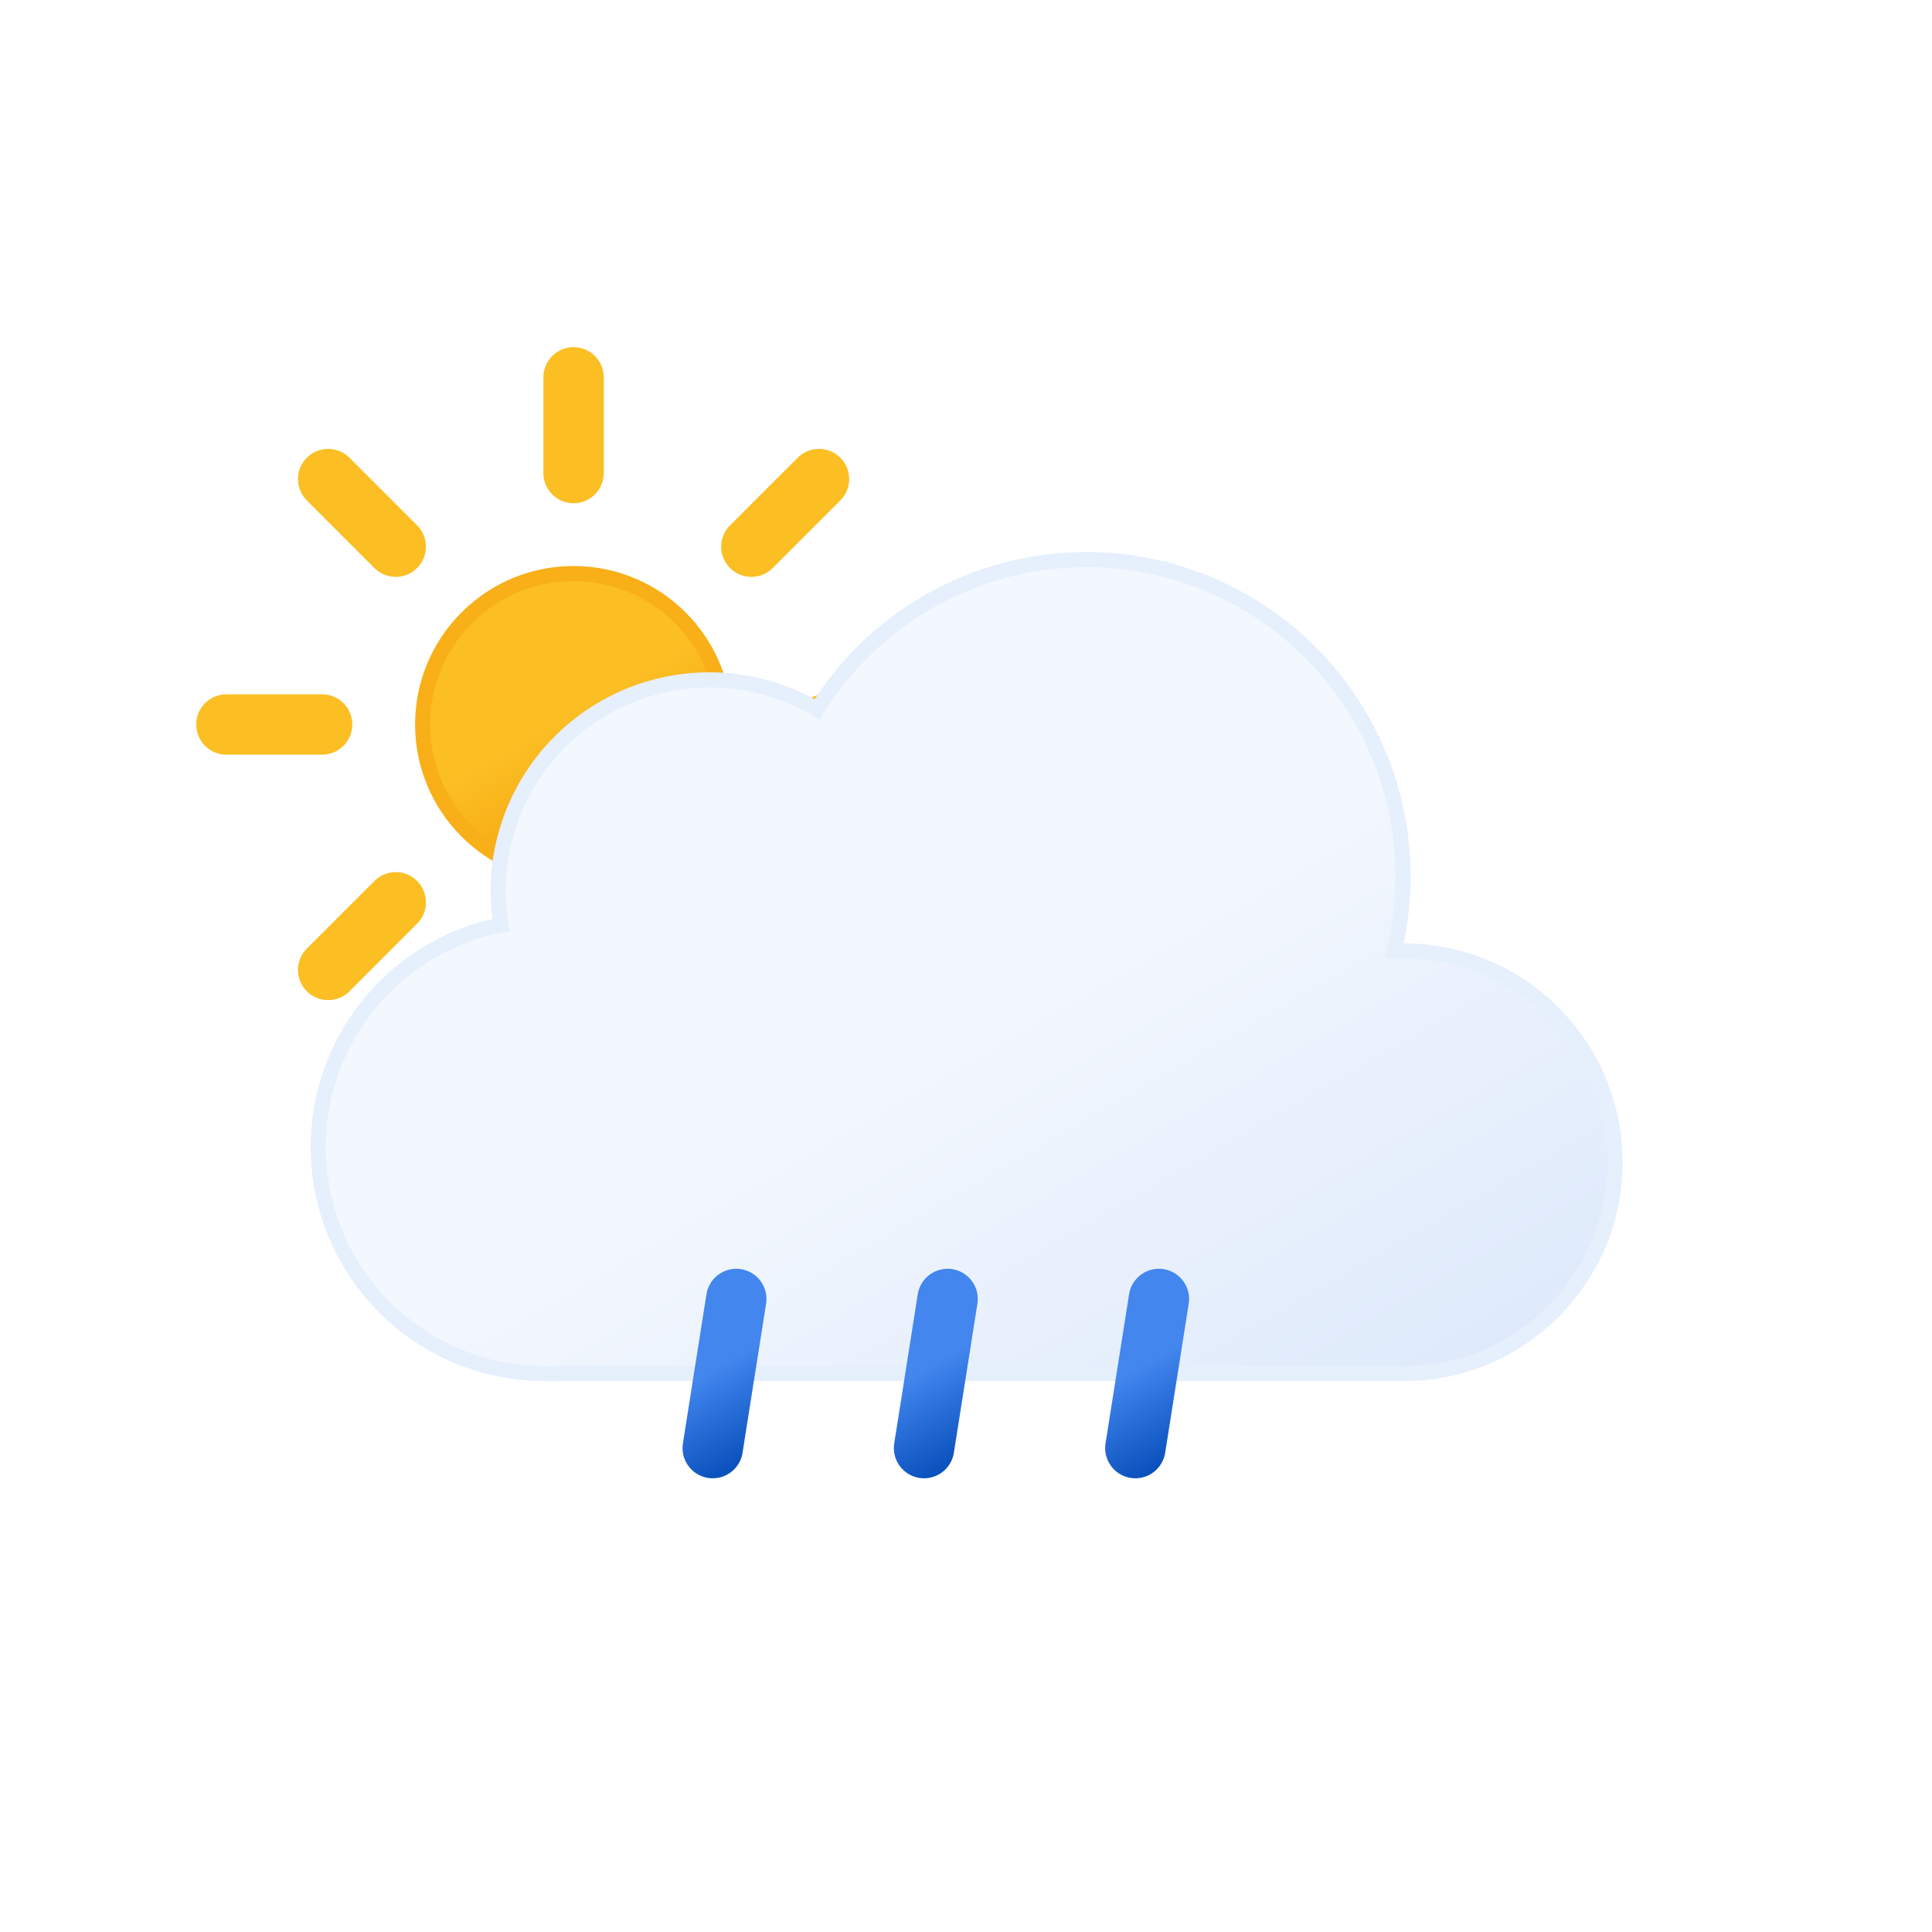
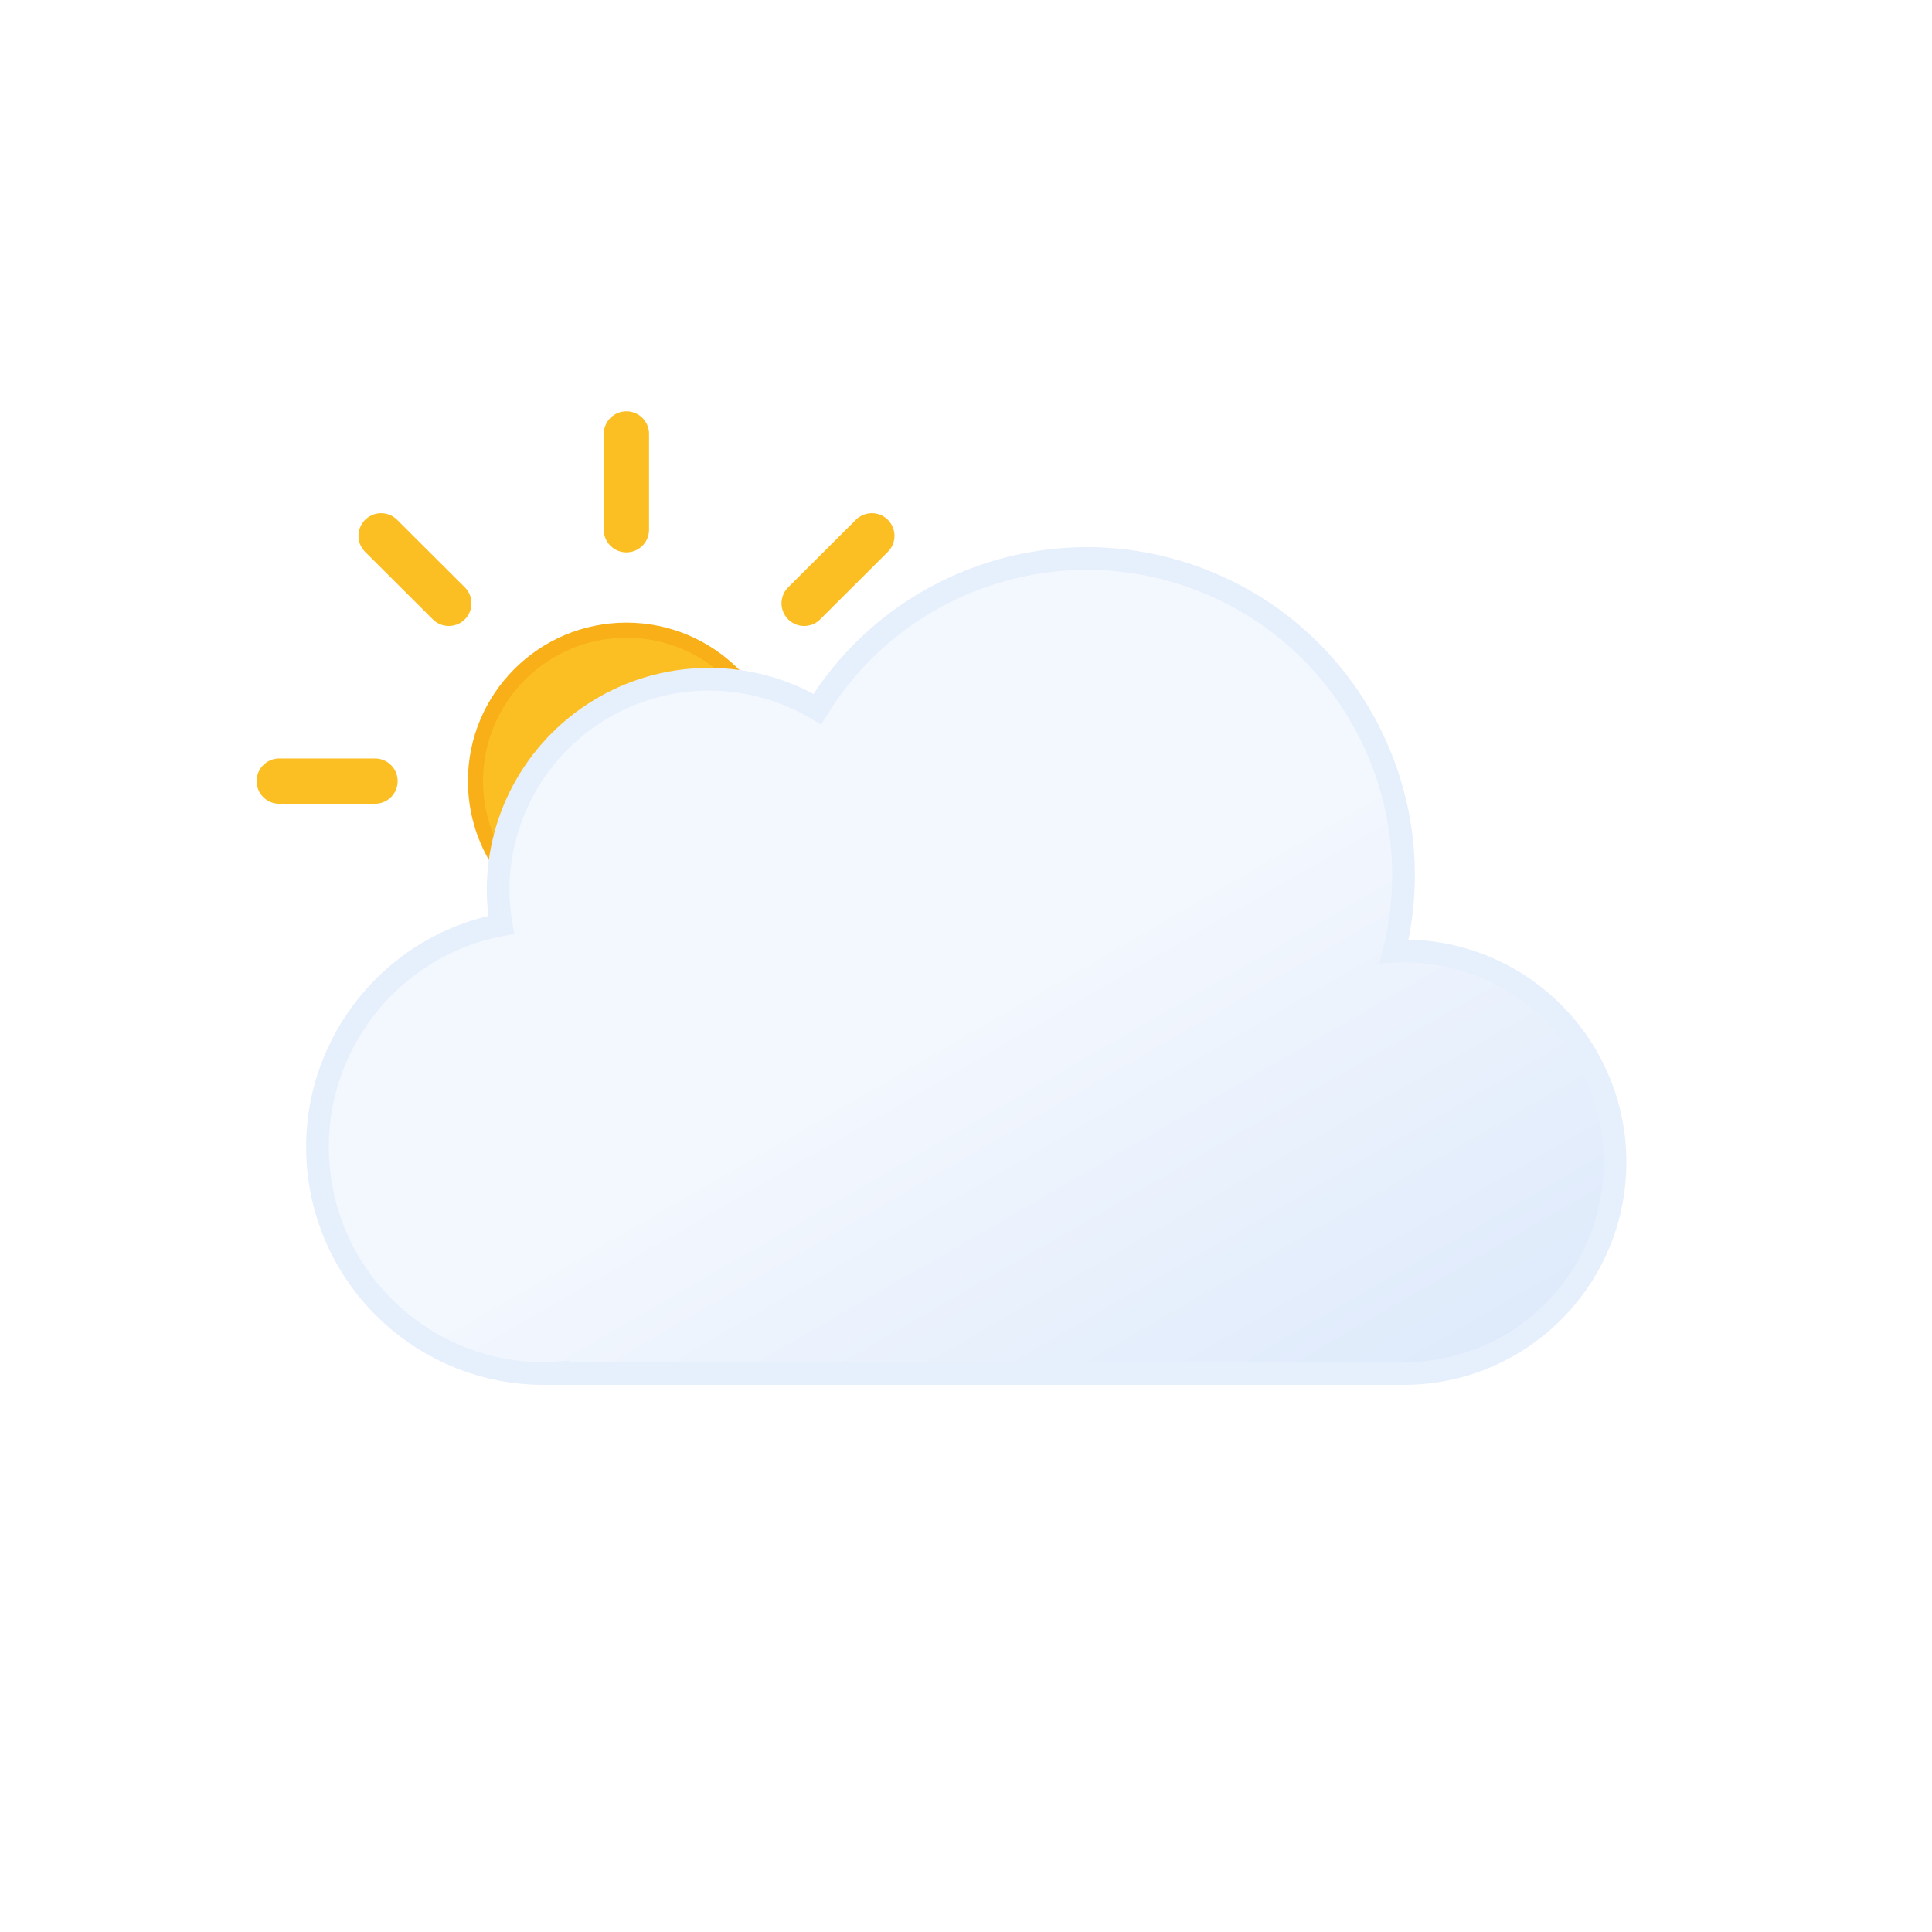
- <svg xmlns="http://www.w3.org/2000/svg" xmlns:xlink="http://www.w3.org/1999/xlink" viewBox="0 0 64 64">
+ <svg xmlns="http://www.w3.org/2000/svg" xmlns:xlink="http://www.w3.org/1999/xlink" viewBox="0 0 512 512">
  <defs>
-     <linearGradient id="a" x1="16.5" y1="19.67" x2="21.5" y2="28.33" gradientUnits="userSpaceOnUse">
+     <linearGradient id="a" x1="99.45" y1="30.68" x2="232.64" y2="261.37" gradientUnits="userSpaceOnUse">
+       <stop offset="0" stop-color="#f3f7fe" />
+       <stop offset="0.45" stop-color="#f3f7fe" />
+       <stop offset="1" stop-color="#deeafb" />
+     </linearGradient>
+     <linearGradient id="b" x1="1381.32" y1="-1144.67" x2="1399.47" y2="-1097.39" gradientTransform="translate(-1189.41 1353.24) rotate(-9)" gradientUnits="userSpaceOnUse">
+       <stop offset="0" stop-color="#0b65ed" />
+       <stop offset="0.45" stop-color="#0a5ad4" />
+       <stop offset="1" stop-color="#0950bc" />
+     </linearGradient>
+     <linearGradient id="c" x1="1436.71" y1="-1137" x2="1454.86" y2="-1089.72" gradientTransform="translate(-1189.32 1354.33) rotate(-9)" xlink:href="#b" />
+     <linearGradient id="d" x1="1492.12" y1="-1129.34" x2="1510.27" y2="-1082.06" gradientTransform="translate(-1189.24 1355.43) rotate(-9)" xlink:href="#b" />
+     <linearGradient id="e" x1="78" y1="63.35" x2="118" y2="132.65" gradientUnits="userSpaceOnUse">
      <stop offset="0" stop-color="#fbbf24" />
      <stop offset="0.45" stop-color="#fbbf24" />
      <stop offset="1" stop-color="#f59e0b" />
    </linearGradient>
-     <linearGradient id="b" x1="22.56" y1="21.96" x2="39.2" y2="50.8" gradientUnits="userSpaceOnUse">
-       <stop offset="0" stop-color="#f3f7fe" />
-       <stop offset="0.45" stop-color="#f3f7fe" />
-       <stop offset="1" stop-color="#deeafb" />
-     </linearGradient>
-     <linearGradient id="c" x1="22.53" y1="42.95" x2="25.47" y2="48.05" gradientUnits="userSpaceOnUse">
-       <stop offset="0" stop-color="#4286ee" />
-       <stop offset="0.45" stop-color="#4286ee" />
-       <stop offset="1" stop-color="#0950bc" />
-     </linearGradient>
-     <linearGradient id="d" x1="29.53" y1="42.95" x2="32.47" y2="48.05" xlink:href="#c" />
-     <linearGradient id="e" x1="36.53" y1="42.95" x2="39.47" y2="48.05" xlink:href="#c" />
+     <symbol id="g" viewBox="0 0 196 196">
+       <circle cx="98" cy="98" r="40" stroke="#f8af18" stroke-miterlimit="10" stroke-width="4" fill="url(#e)" />
+       <path d="M98,31.38V6m0,184V164.62M145.11,50.89,163.05,33M33,163.05l17.94-17.94m0-94.22L33,33m130.1,130.1-17.94-17.94M6,98H31.38M190,98H164.62" fill="none" stroke="#fbbf24" stroke-linecap="round" stroke-miterlimit="10" stroke-width="12">
+         <animateTransform attributeName="transform" additive="sum" type="rotate" values="0 98 98; 45 98 98" dur="6s" repeatCount="indefinite" />
+       </path>
+     </symbol>
+     <symbol id="h" viewBox="0 0 350 222">
+       <path d="M291,107c-.85,0-1.68.09-2.53.13A83.9,83.9,0,0,0,135.6,42.92,55.91,55.91,0,0,0,51,91a56.56,56.56,0,0,0,.8,9.08A60,60,0,0,0,63,219c1.35,0,2.67-.11,4-.2v.2H291a56,56,0,0,0,0-112Z" stroke="#e6effc" stroke-miterlimit="10" stroke-width="6" fill="url(#a)" />
+     </symbol>
+     <symbol id="f" viewBox="0 0 363 258">
+       <use width="196" height="196" xlink:href="#g" />
+       <use width="350" height="222" transform="translate(13 36)" xlink:href="#h" />
+     </symbol>
+     <symbol id="i" viewBox="0 0 129 57" overflow="visible">
+       <path d="M8.5,56.5a8,8,0,0,1-8-8V8.5a8,8,0,0,1,16,0v40A8,8,0,0,1,8.5,56.5Z" stroke="#0a5ad4" stroke-miterlimit="10" fill="url(#b)" opacity="0">
+         <animateTransform id="x1" attributeName="transform" additive="sum" type="translate" values="0 -60; 0 60" begin="0s; x1.end+.33s" dur=".67s" />
+         <animate id="y1" attributeName="opacity" values="0; 1; 0" begin="0s; y1.end+.33s" dur=".67s" keyTimes="0; .25; 1" />
+       </path>
+       <path d="M64.5,56.5a8,8,0,0,1-8-8V8.5a8,8,0,0,1,16,0v40A8,8,0,0,1,64.5,56.5Z" stroke="#0a5ad4" stroke-miterlimit="10" fill="url(#c)" opacity="0">
+         <animateTransform id="x2" attributeName="transform" additive="sum" type="translate" values="0 -60; 0 60" begin=".33s; x2.end+.33s" dur=".67s" />
+         <animate id="y2" attributeName="opacity" values="0; 1; 0" begin=".33s; y2.end+.33s" dur=".67s" keyTimes="0; .25; 1" />
+       </path>
+       <path d="M120.5,56.5a8,8,0,0,1-8-8V8.5a8,8,0,0,1,16,0v40A8,8,0,0,1,120.5,56.5Z" stroke="#0a5ad4" stroke-miterlimit="10" fill="url(#d)" opacity="0">
+         <animateTransform id="x3" attributeName="transform" additive="sum" type="translate" values="0 -60; 0 60" begin="-.33s; x3.end+.33s" dur=".67s" />
+         <animate id="y3" attributeName="opacity" values="0; 1; 0" begin="-.33s; y3.end+.33s" dur=".67s" keyTimes="0; .25; 1" />
+       </path>
+     </symbol>
  </defs>
-   <circle cx="19" cy="24" r="5" stroke="#f8af18" stroke-miterlimit="10" stroke-width="0.5" fill="url(#a)" />
-   <path d="M19,15.67V12.5m0,23V32.33m5.89-14.22,2.24-2.24M10.87,32.13l2.24-2.24m0-11.78-2.24-2.24M27.13,32.13l-2.24-2.24M7.5,24h3.17M30.5,24H27.33" fill="none" stroke="#fbbf24" stroke-linecap="round" stroke-miterlimit="10" stroke-width="2">
-     <animateTransform attributeName="transform" type="rotate" values="0 19 24; 360 19 24" dur="45s" repeatCount="indefinite" />
-   </path>
-   <path d="M46.5,31.5l-.32,0a10.49,10.49,0,0,0-19.11-8,7,7,0,0,0-10.57,6,7.21,7.21,0,0,0,.1,1.14A7.5,7.5,0,0,0,18,45.5a4.19,4.19,0,0,0,.5,0v0h28a7,7,0,0,0,0-14Z" stroke="#e6effc" stroke-miterlimit="10" stroke-width="0.5" fill="url(#b)" />
-   <line x1="24.39" y1="43.03" x2="23.61" y2="47.97" fill="none" stroke-linecap="round" stroke-miterlimit="10" stroke-width="2" stroke="url(#c)">
-     <animateTransform attributeName="transform" type="translate" values="1 -5; -2 10" dur="0.7s" repeatCount="indefinite" />
-     <animate attributeName="opacity" values="0;1;1;0" dur="0.7s" repeatCount="indefinite" />
-   </line>
-   <line x1="31.39" y1="43.03" x2="30.61" y2="47.97" fill="none" stroke-linecap="round" stroke-miterlimit="10" stroke-width="2" stroke="url(#d)">
-     <animateTransform attributeName="transform" begin="-0.4s" type="translate" values="1 -5; -2 10" dur="0.7s" repeatCount="indefinite" />
-     <animate attributeName="opacity" begin="-0.4s" values="0;1;1;0" dur="0.7s" repeatCount="indefinite" />
-   </line>
-   <line x1="38.39" y1="43.03" x2="37.61" y2="47.97" fill="none" stroke-linecap="round" stroke-miterlimit="10" stroke-width="2" stroke="url(#e)">
-     <animateTransform attributeName="transform" begin="-0.2s" type="translate" values="1 -5; -2 10" dur="0.7s" repeatCount="indefinite" />
-     <animate attributeName="opacity" begin="-0.2s" values="0;1;1;0" dur="0.7s" repeatCount="indefinite" />
-   </line>
+   <use width="363" height="258" transform="translate(68 109)" xlink:href="#f" />
+   <use width="129" height="57" transform="translate(191.5 343.5)" xlink:href="#i" />
</svg>
